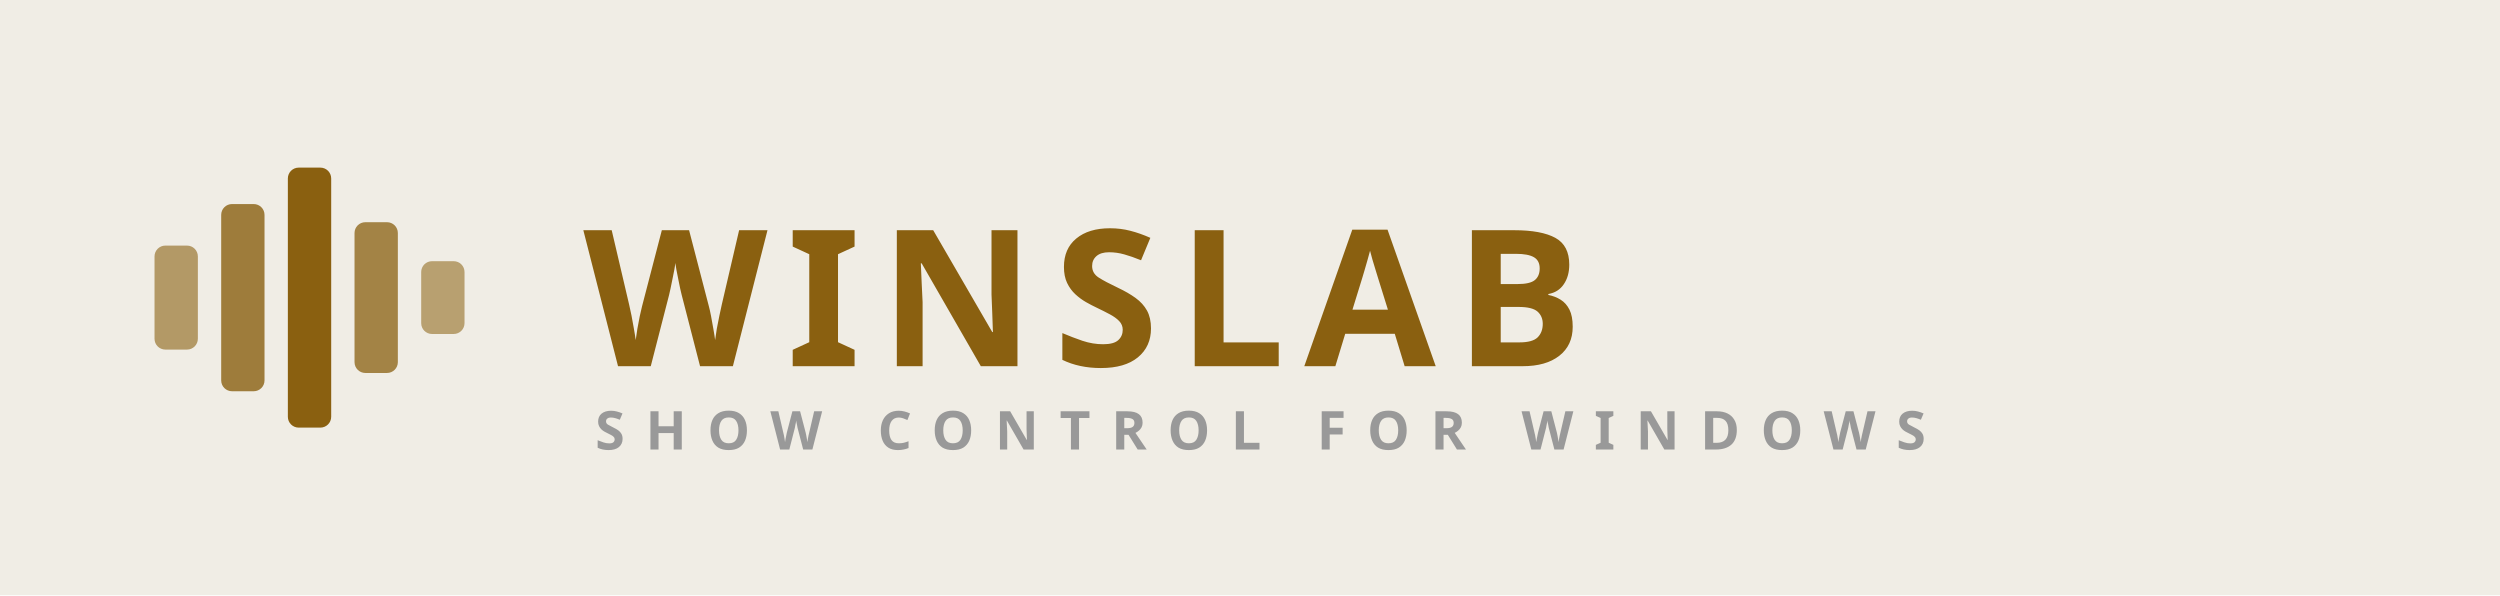
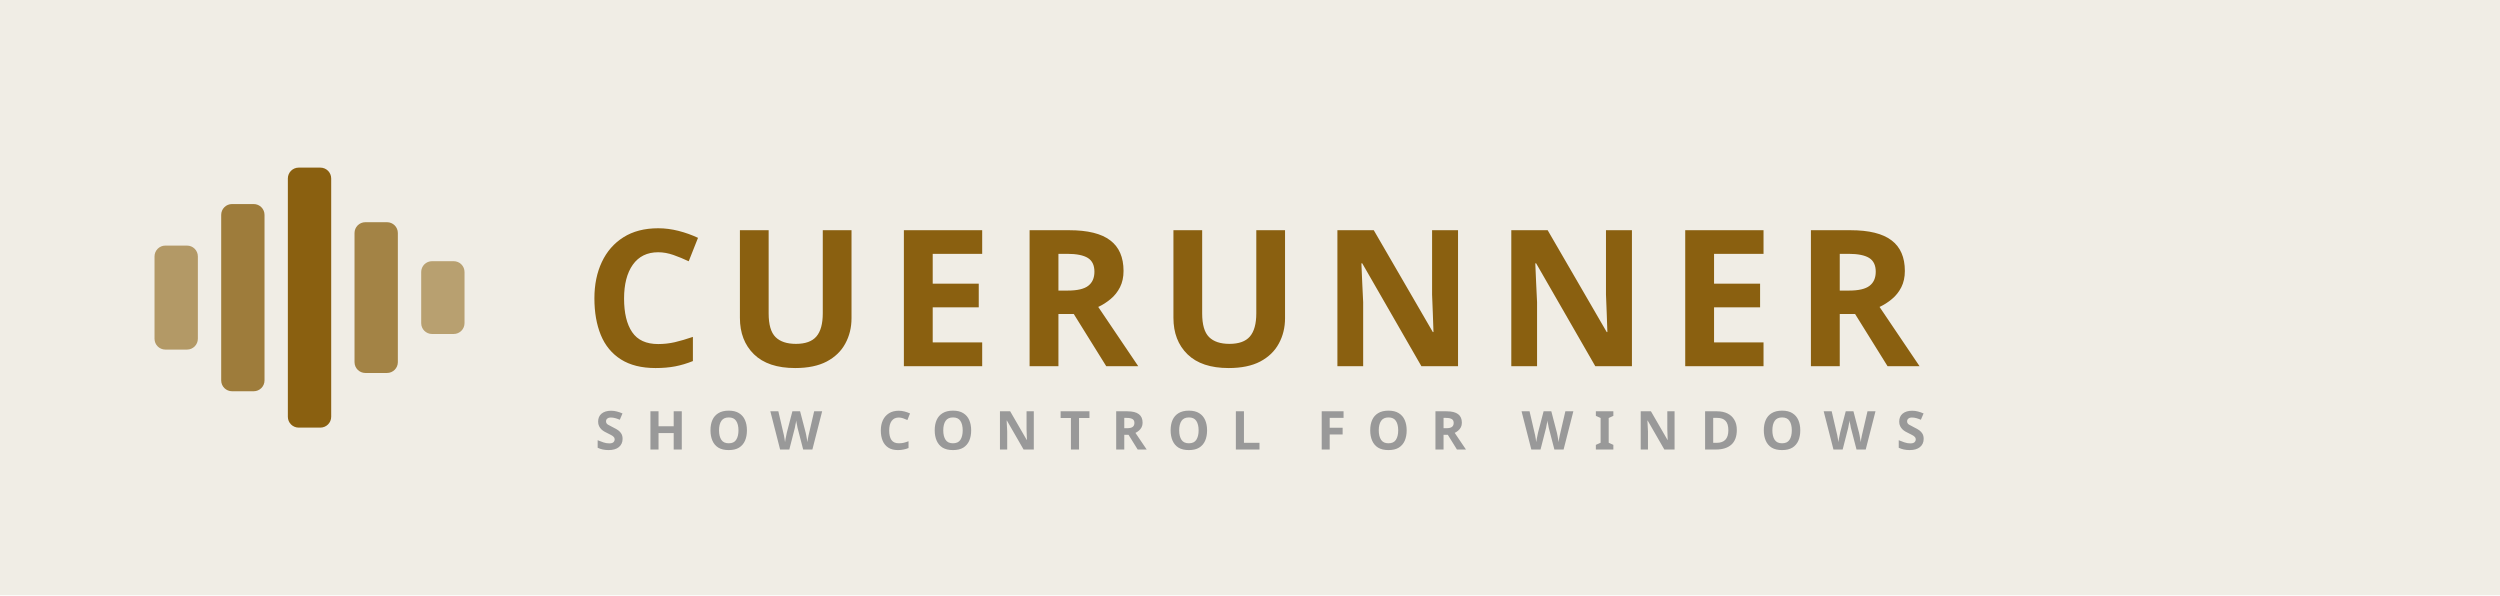
<svg xmlns="http://www.w3.org/2000/svg" width="420" height="100" viewBox="0 0 420 100">
  <rect width="420" height="100" fill="#f0ede5" />
  <rect x="25.96" y="41.26" width="7.28" height="17.47" rx="1.82" fill="#8a6010" opacity="0.6" />
  <rect x="37.16" y="34.28" width="7.28" height="31.45" rx="1.82" fill="#8a6010" opacity="0.8" />
  <rect x="48.36" y="28.16" width="7.28" height="43.68" rx="1.82" fill="#8a6010" opacity="1" />
  <rect x="59.56" y="37.33" width="7.28" height="25.33" rx="1.82" fill="#8a6010" opacity="0.75" />
  <rect x="70.76" y="43.88" width="7.28" height="12.23" rx="1.82" fill="#8a6010" opacity="0.55" />
-   <text x="98" y="61.52" font-family="'Segoe UI', -apple-system, BlinkMacSystemFont, sans-serif" font-size="32" font-weight="700" fill="#8a6010" letter-spacing="3.2" text-anchor="start">WINSLAB</text>
+   <text x="98" y="61.52" font-family="'Segoe UI', -apple-system, BlinkMacSystemFont, sans-serif" font-size="32" font-weight="700" fill="#8a6010" letter-spacing="3.2" text-anchor="start">CUERUNNER</text>
  <text x="100" y="75.52" font-family="'Segoe UI', -apple-system, BlinkMacSystemFont, sans-serif" font-size="9" font-weight="600" fill="#999" letter-spacing="3.5" text-anchor="start">SHOW CONTROL FOR WINDOWS</text>
</svg>
